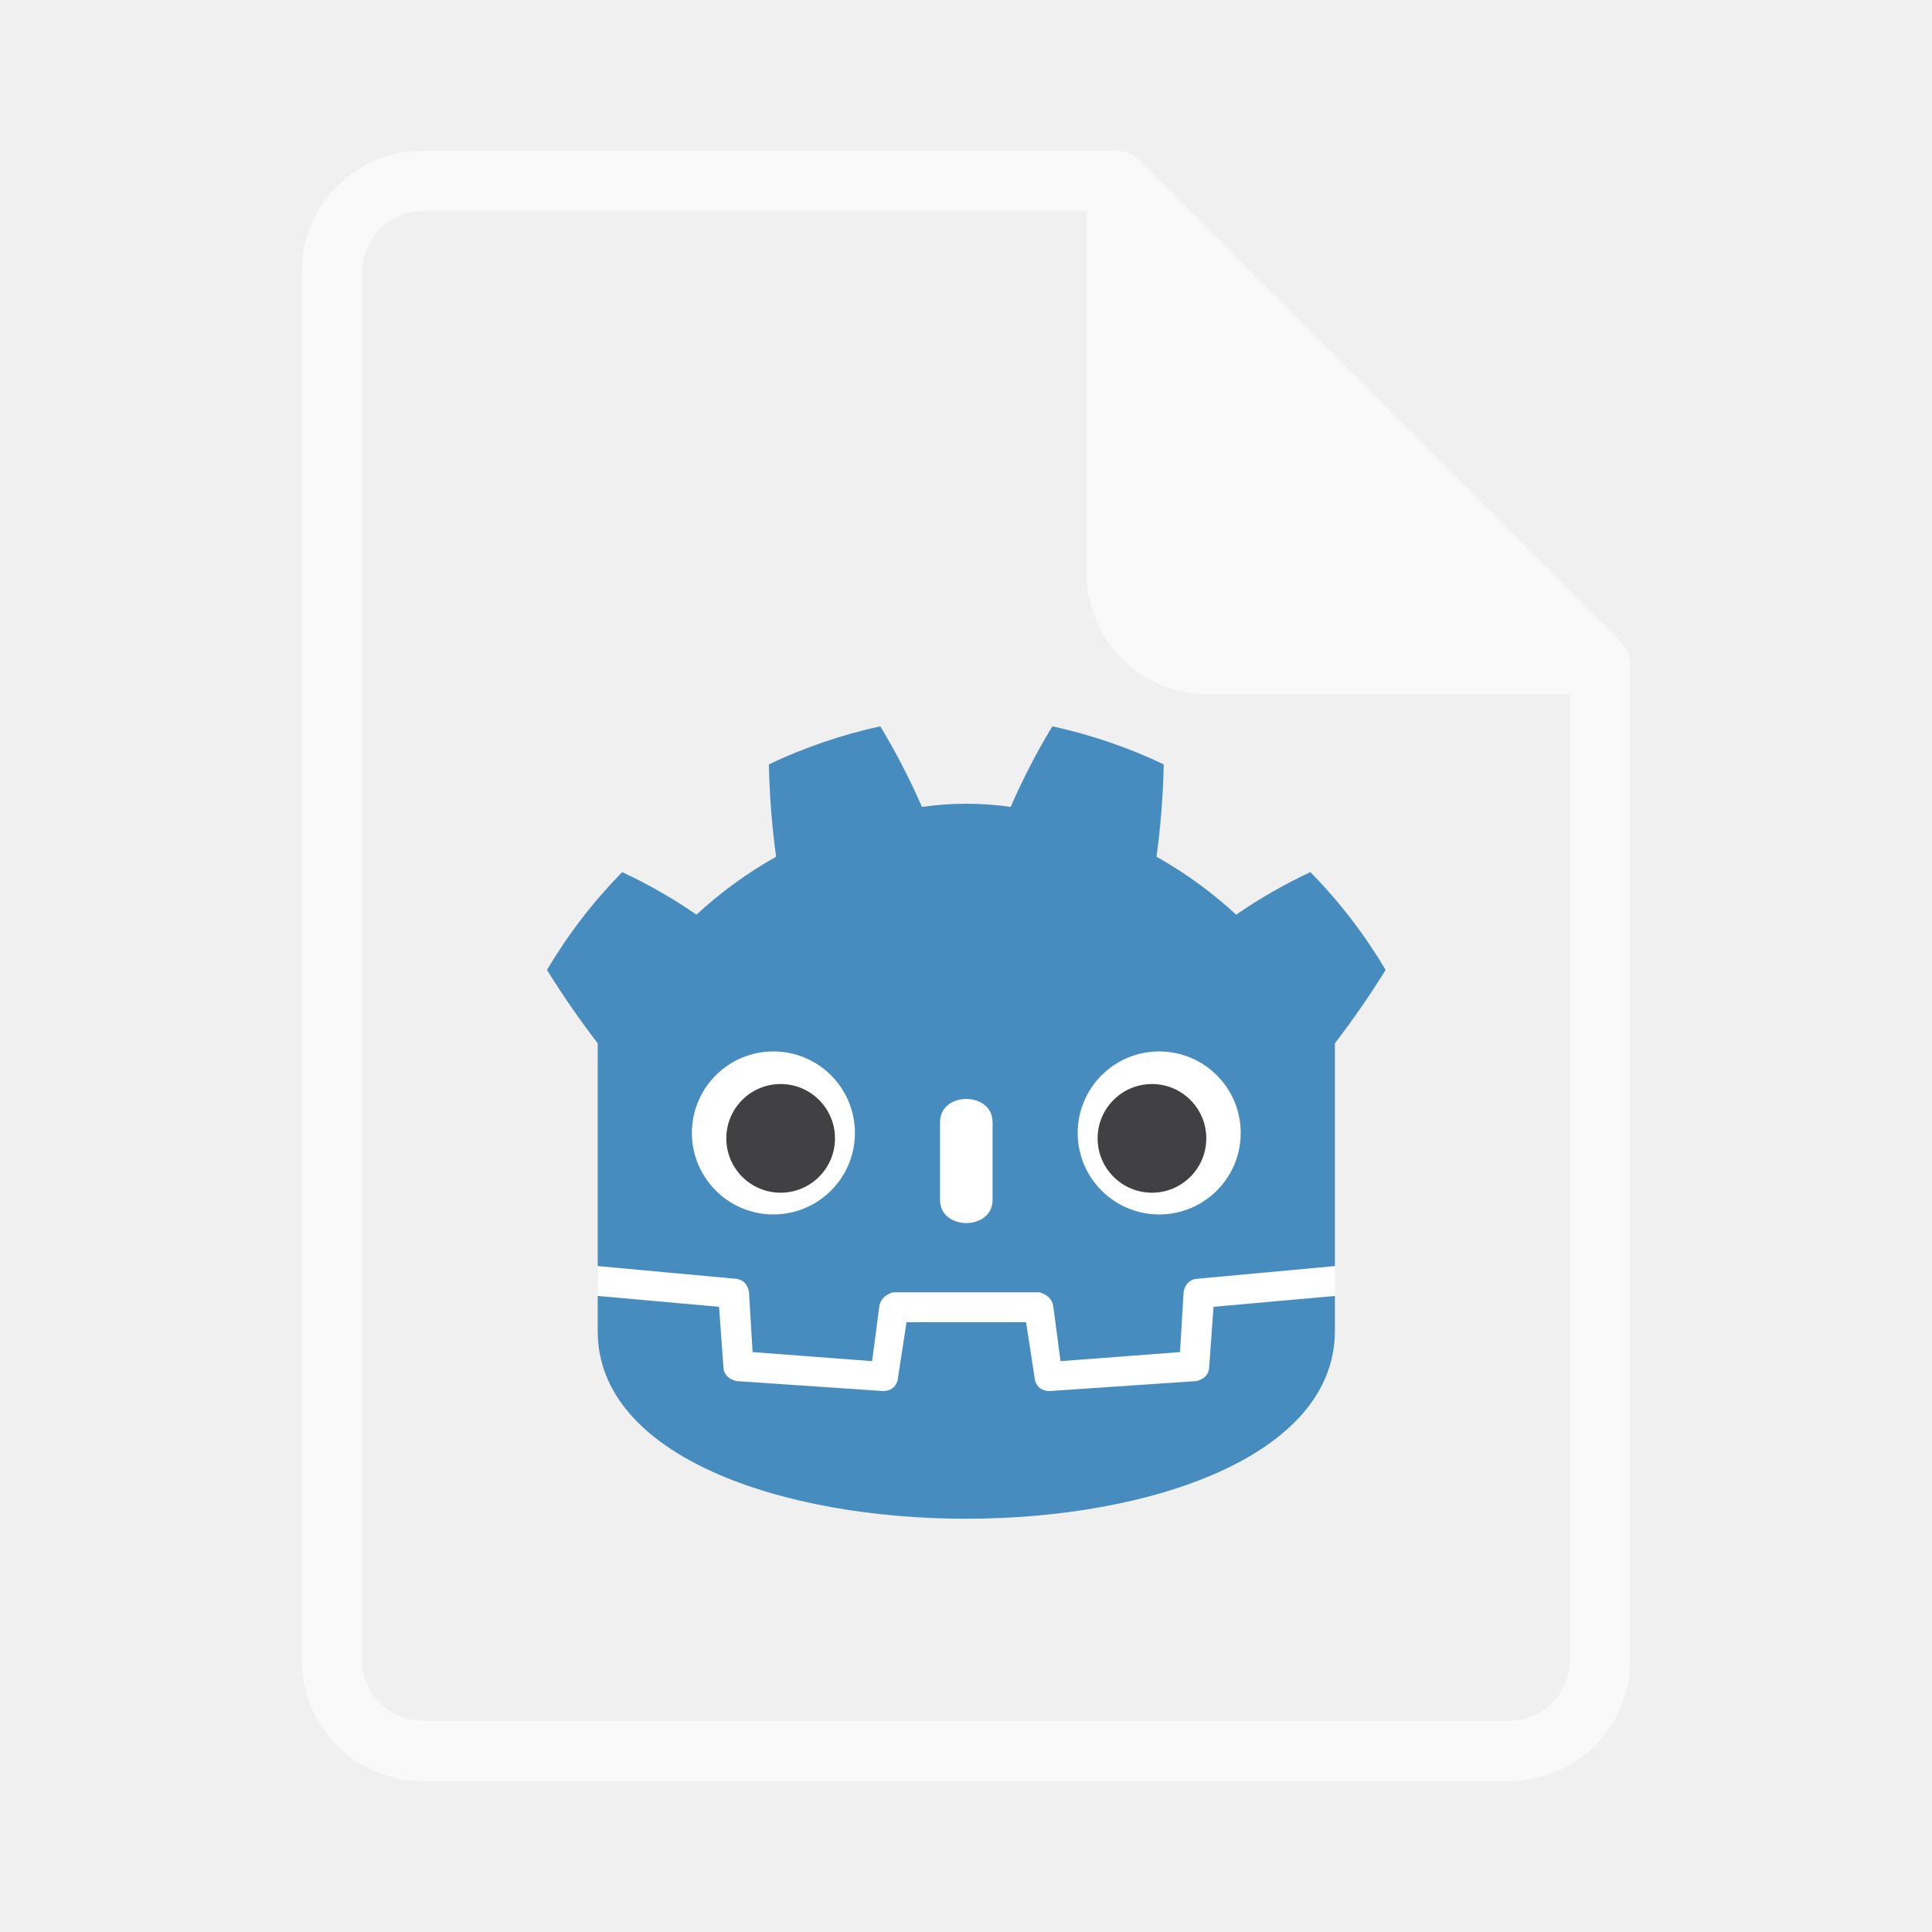
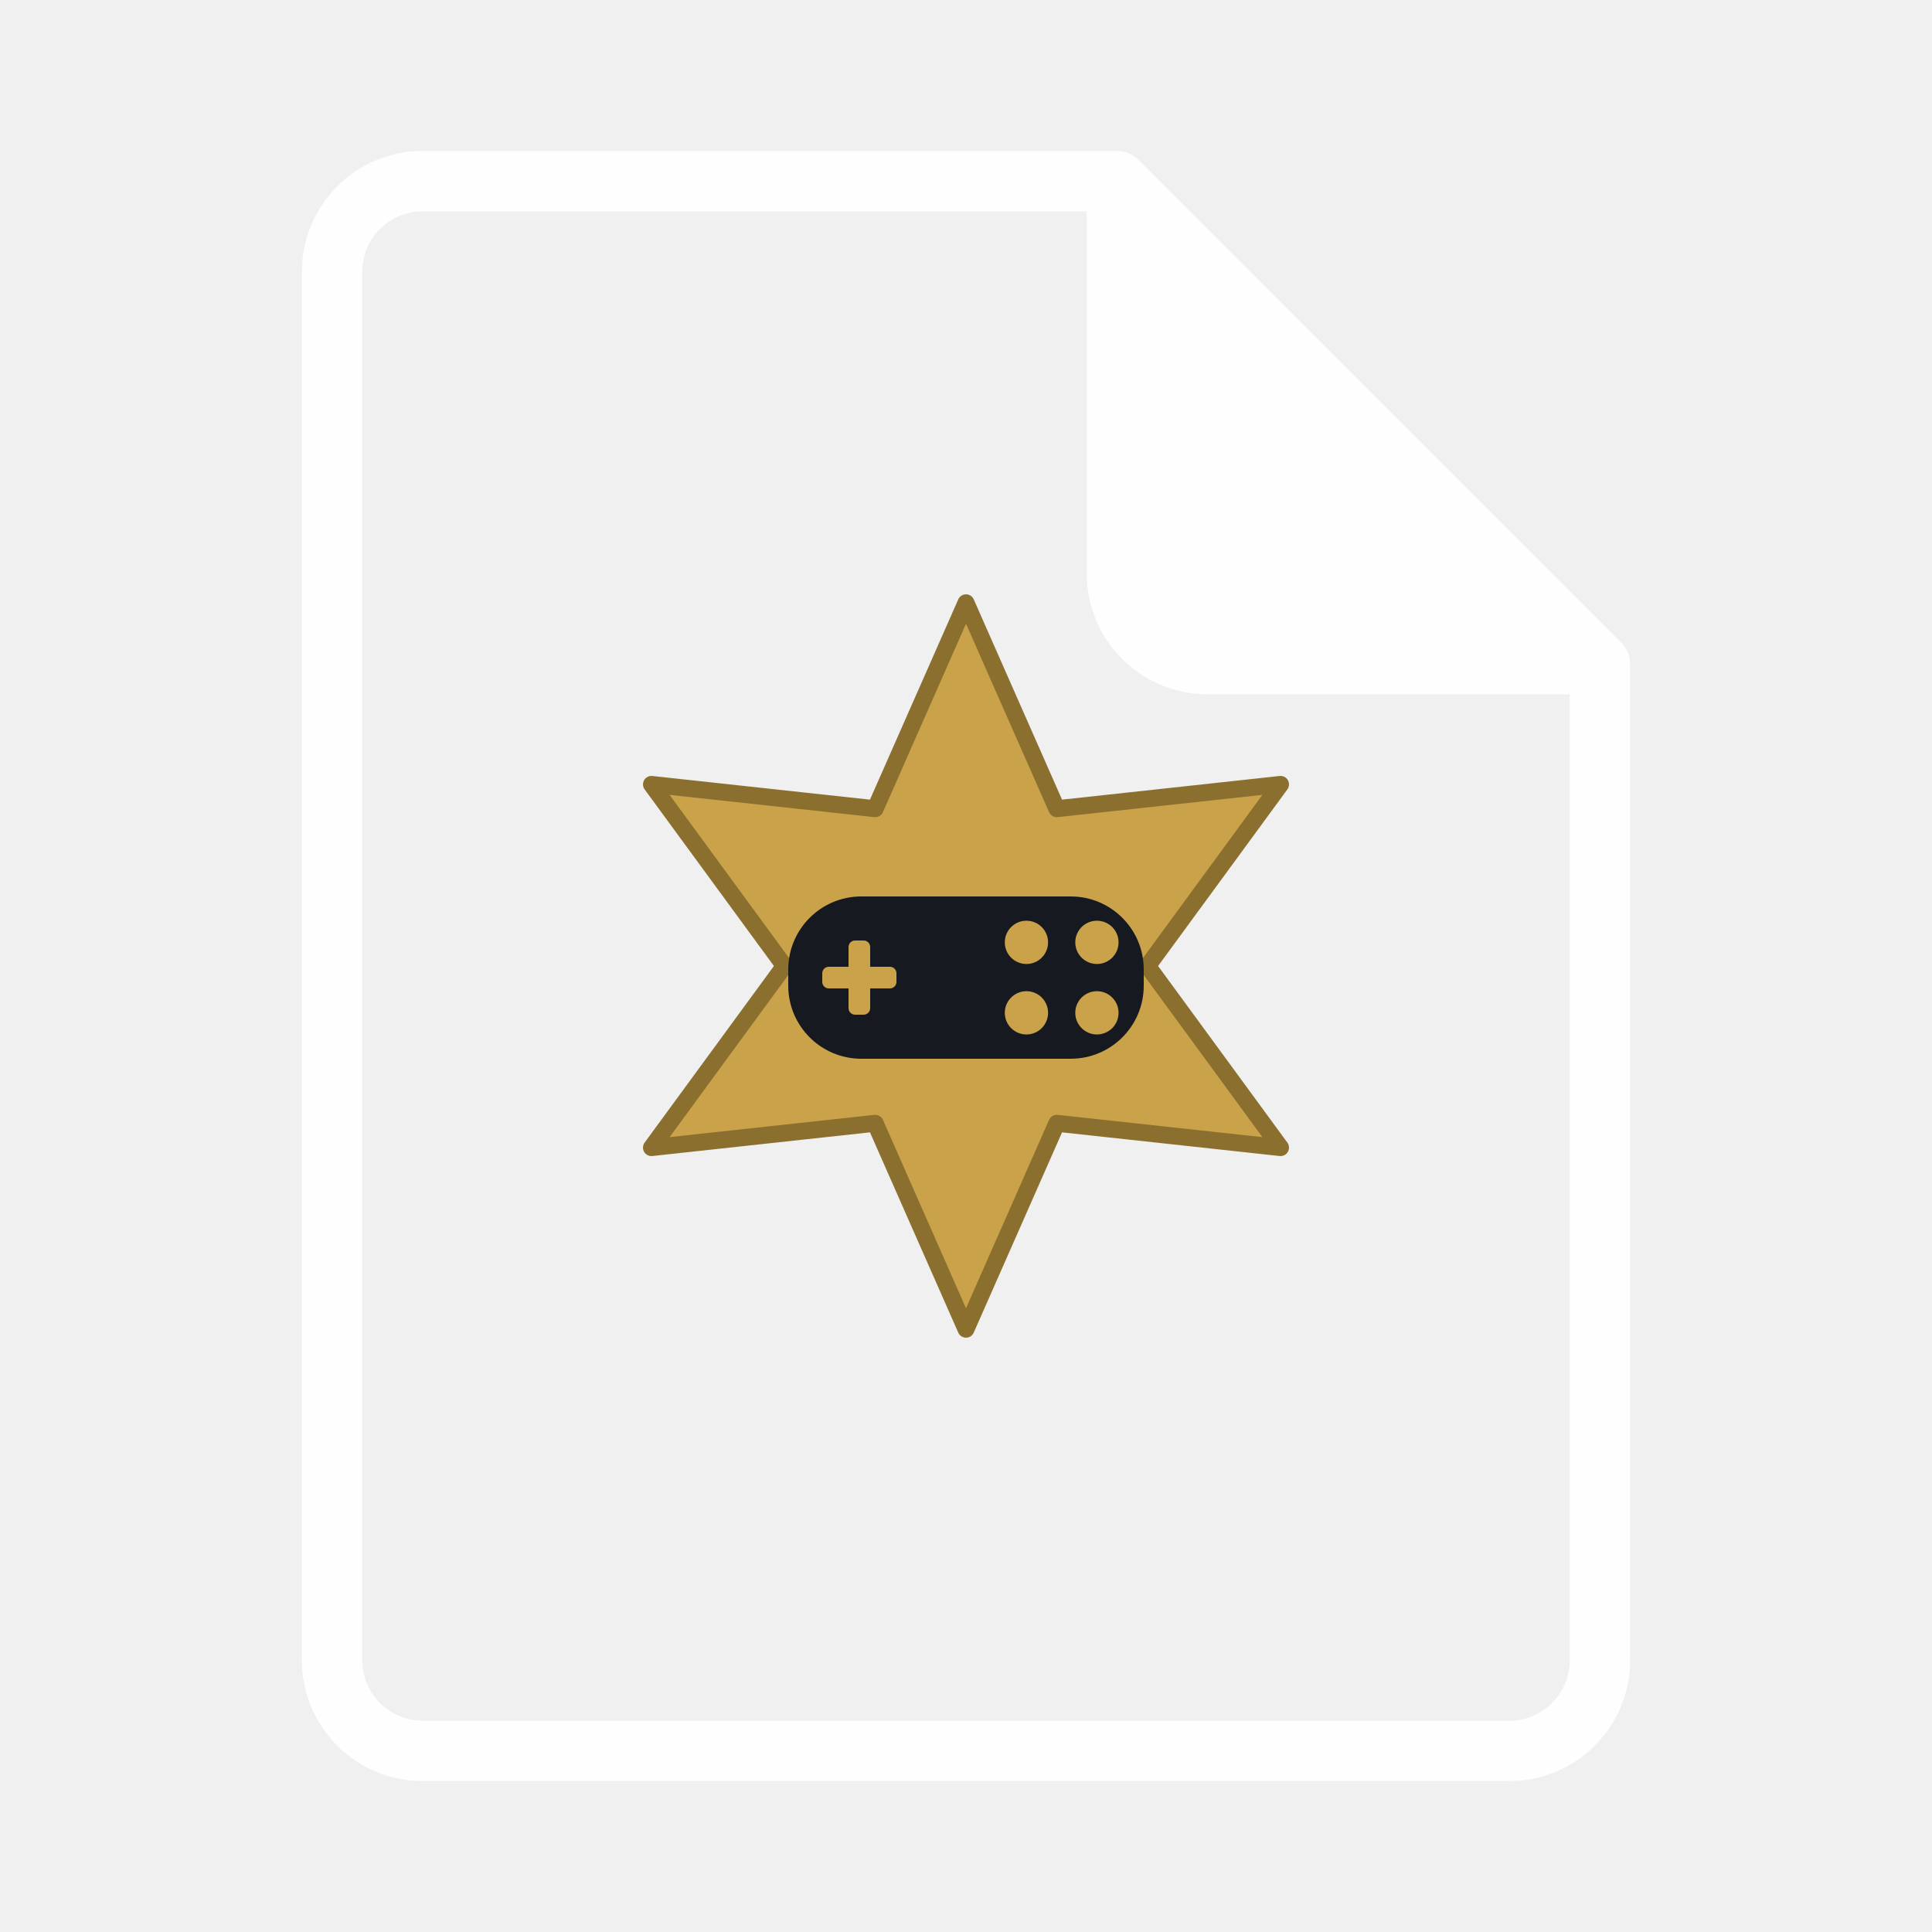
- <svg xmlns="http://www.w3.org/2000/svg" width="64" height="64">
-   <g fill="#fff" transform="matrix(.03 0 0 .03 16.65 21.75)">
-     <path d="M105 673v33q407 354 814 0v-33z" />
-     <path fill="#478cbf" d="m105 673 152 14q12 1 15 14l4 67 132 10 8-61q2-11 15-15h162q13 4 15 15l8 61 132-10 4-67q3-13 15-14l152-14V427q30-39 56-81-35-59-83-108-43 20-82 47-40-37-88-64 7-51 8-102-59-28-123-42-26 43-46 89-49-7-98 0-20-46-46-89-64 14-123 42 1 51 8 102-48 27-88 64-39-27-82-47-48 49-83 108 26 42 56 81zm0 33v39c0 276 813 276 814 0v-39l-134 12-5 69q-2 10-14 13l-162 11q-12 0-16-11l-10-65H446l-10 65q-4 11-16 11l-162-11q-12-3-14-13l-5-69z" />
-     <path d="M483 600c0 34 58 34 58 0v-86c0-34-58-34-58 0z" />
-     <circle cx="725" cy="526" r="90" />
-     <circle cx="299" cy="526" r="90" />
+ <svg xmlns="http://www.w3.org/2000/svg" width="64" height="64" viewBox="0 0 64 64" role="img" aria-label="Game Master">
+   <path fill="#ffffff" fill-opacity="0.92" d="M14 5a4 4 0 0 0-4 4v46a4 4 0 0 0 4 4h36a4 4 0 0 0 4-4V22a1 1 0 0 0-.29-.71l-16-16A1 1 0 0 0 37 5zm0 2h22v12a4 4 0 0 0 4 4h12v32a2 2 0 0 1-2 2H14a2 2 0 0 1-2-2V9a2 2 0 0 1 2-2z" />
+   <g transform="translate(19.20,19.20)scale(0.4)">
+     <polygon points="32.000,1.920 39.520,18.975 58.050,16.960 47.040,32.000 58.050,47.040 39.520,45.025 32.000,62.080 24.480,45.025 5.950,47.040 16.960,32.000 5.950,16.960 24.480,18.975" fill="#c9a24a" stroke="#8a6f2e" stroke-width="1.4" stroke-linejoin="round" />
+     <rect x="17.280" y="26.240" width="29.440" height="13.440" rx="6.048" fill="#171921" />
+     <rect x="22.272" y="29.888" width="1.792" height="6.144" rx="0.538" fill="#c9a24a" />
+     <rect x="20.096" y="32.064" width="6.144" height="1.792" rx="0.538" fill="#c9a24a" />
+     <circle cx="37.005" cy="30.042" r="1.792" fill="#c9a24a" />
+     <circle cx="42.842" cy="30.042" r="1.792" fill="#c9a24a" />
+     <circle cx="37.005" cy="35.878" r="1.792" fill="#c9a24a" />
+     <circle cx="42.842" cy="35.878" r="1.792" fill="#c9a24a" />
  </g>
-   <g fill="#414042" transform="matrix(.03 0 0 .03 16.65 21.75)">
-     <circle cx="307" cy="532" r="60" />
-     <circle cx="717" cy="532" r="60" />
-   </g>
-   <path fill="#fff" fill-opacity=".6" d="M14 5a4 4 0 0 0-4 4v46a4 4 0 0 0 4 4h36a4 4 0 0 0 4-4V22a1 1 0 0 0-.285-.707l-16-16A1 1 0 0 0 37 5zm0 2h22v12a4 4 0 0 0 4 4h12v32a2 2 0 0 1-2 2H14a2 2 0 0 1-2-2V9a2 2 0 0 1 2-2z" />
</svg>
